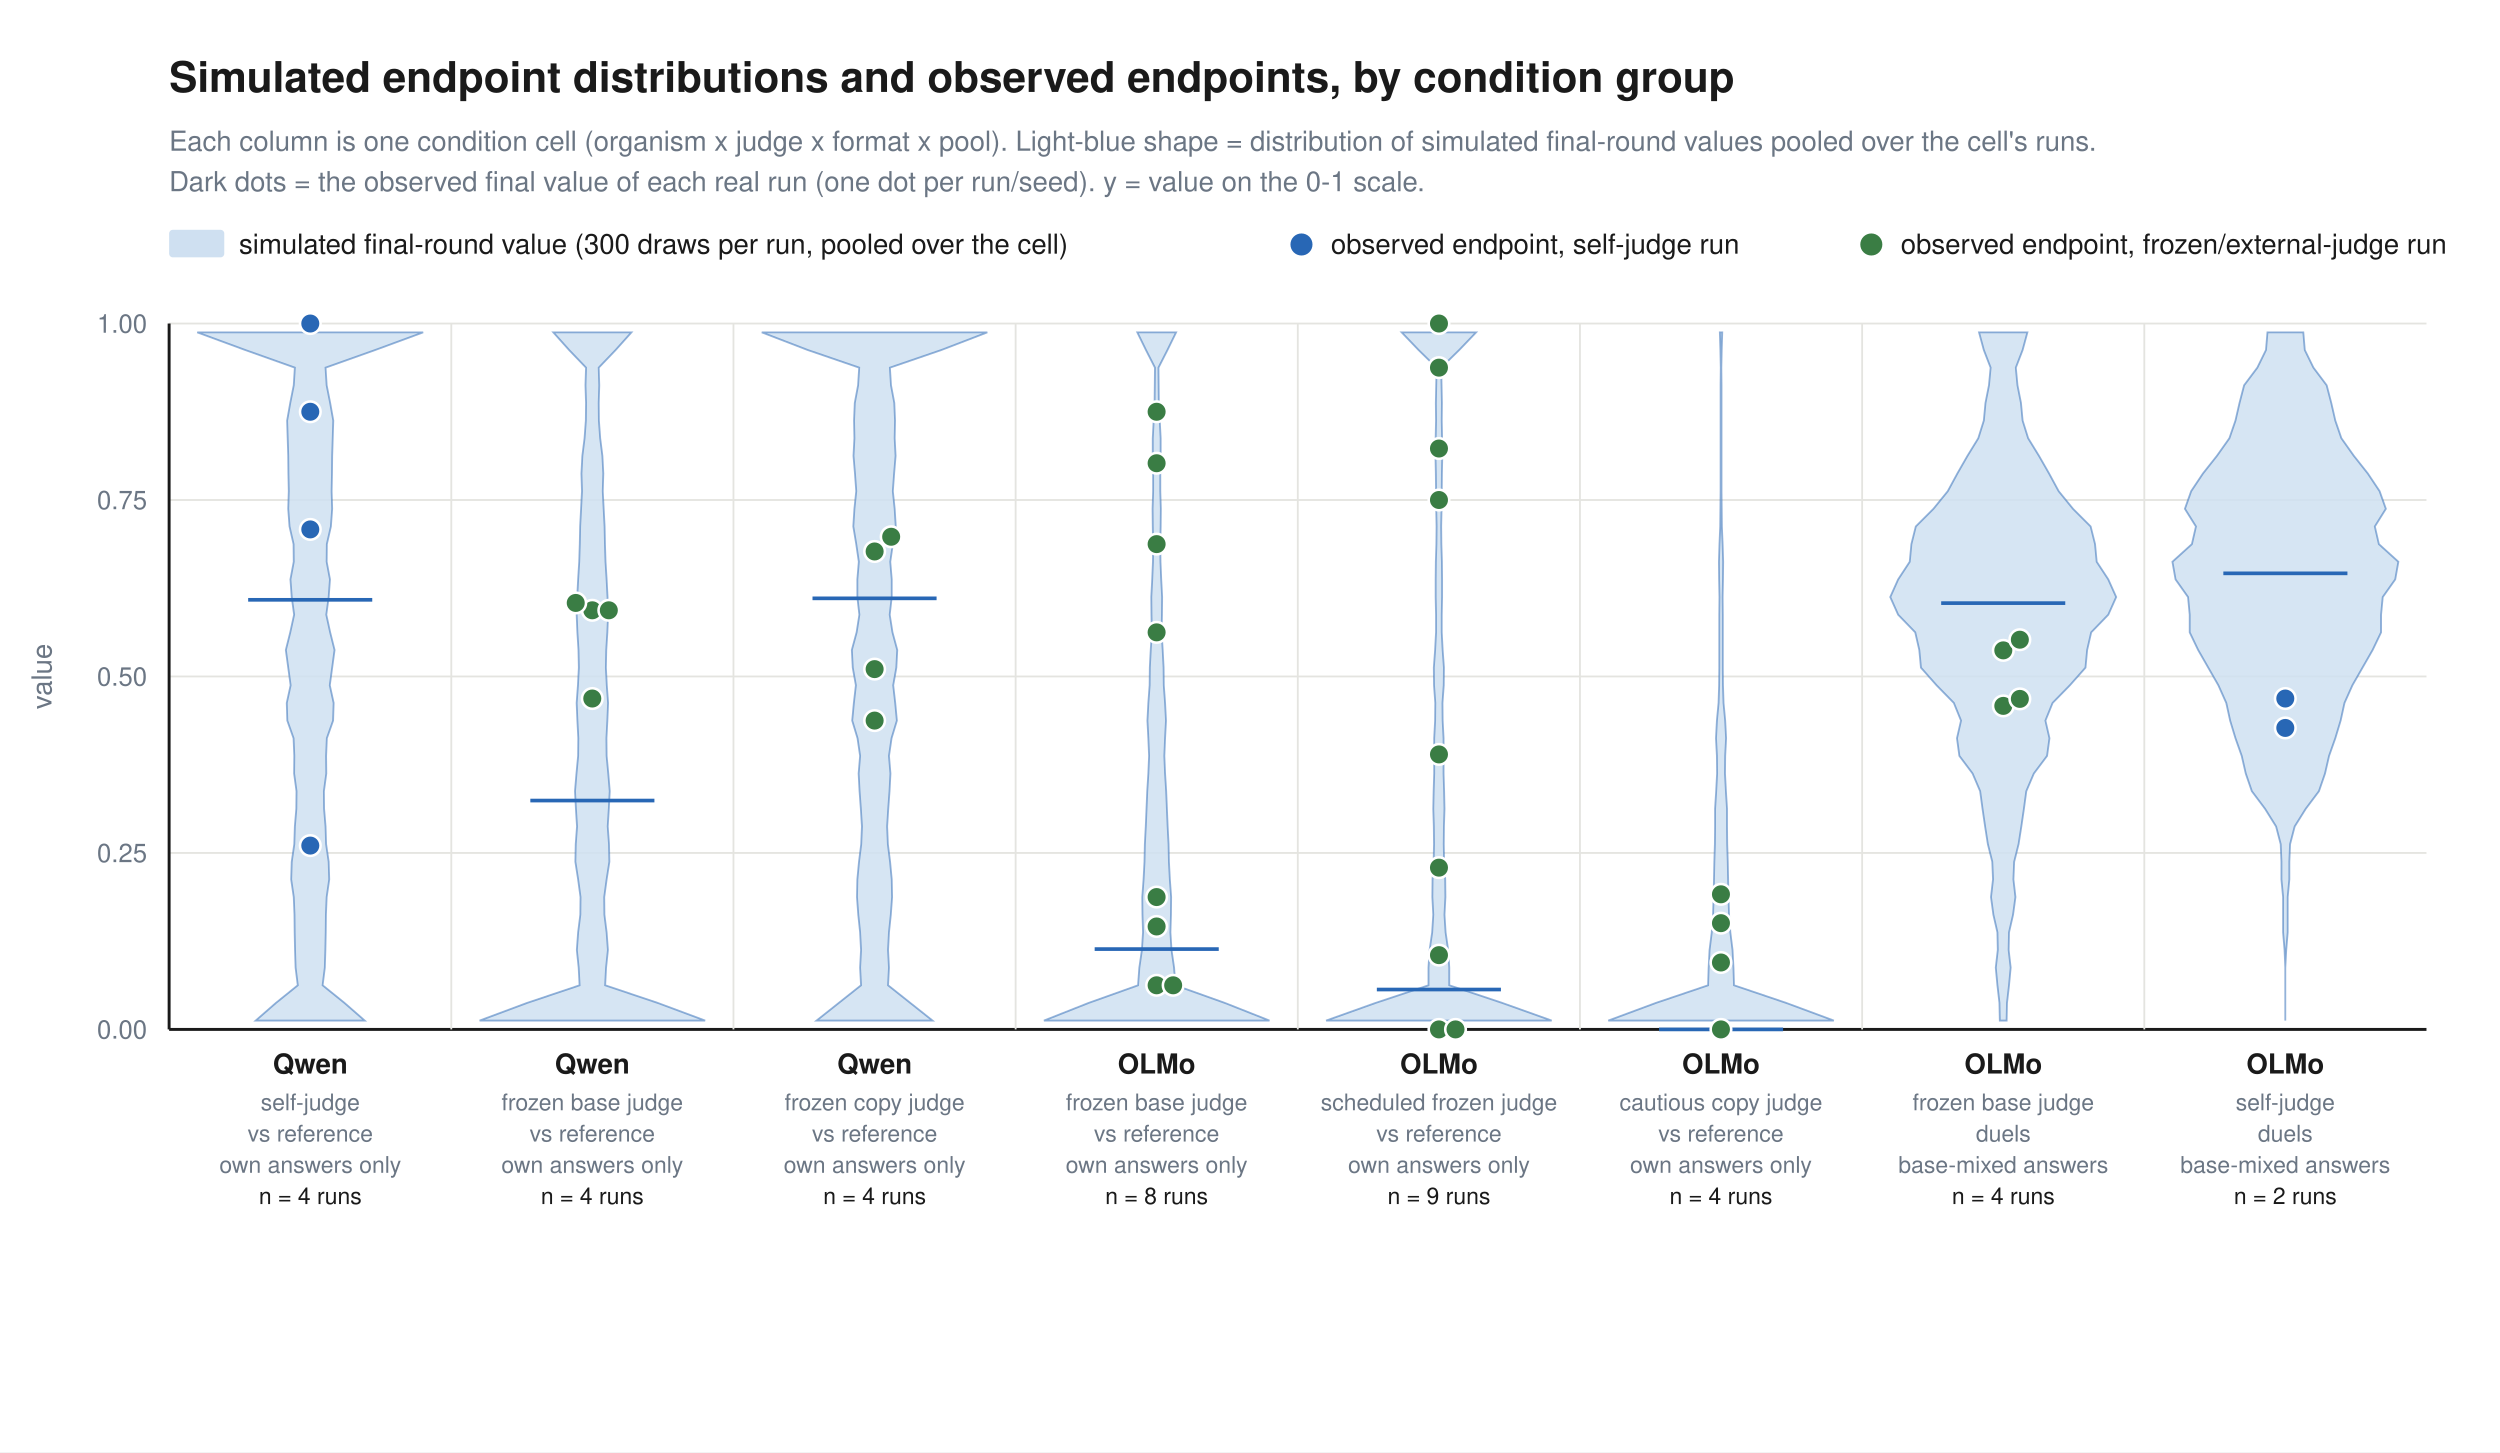
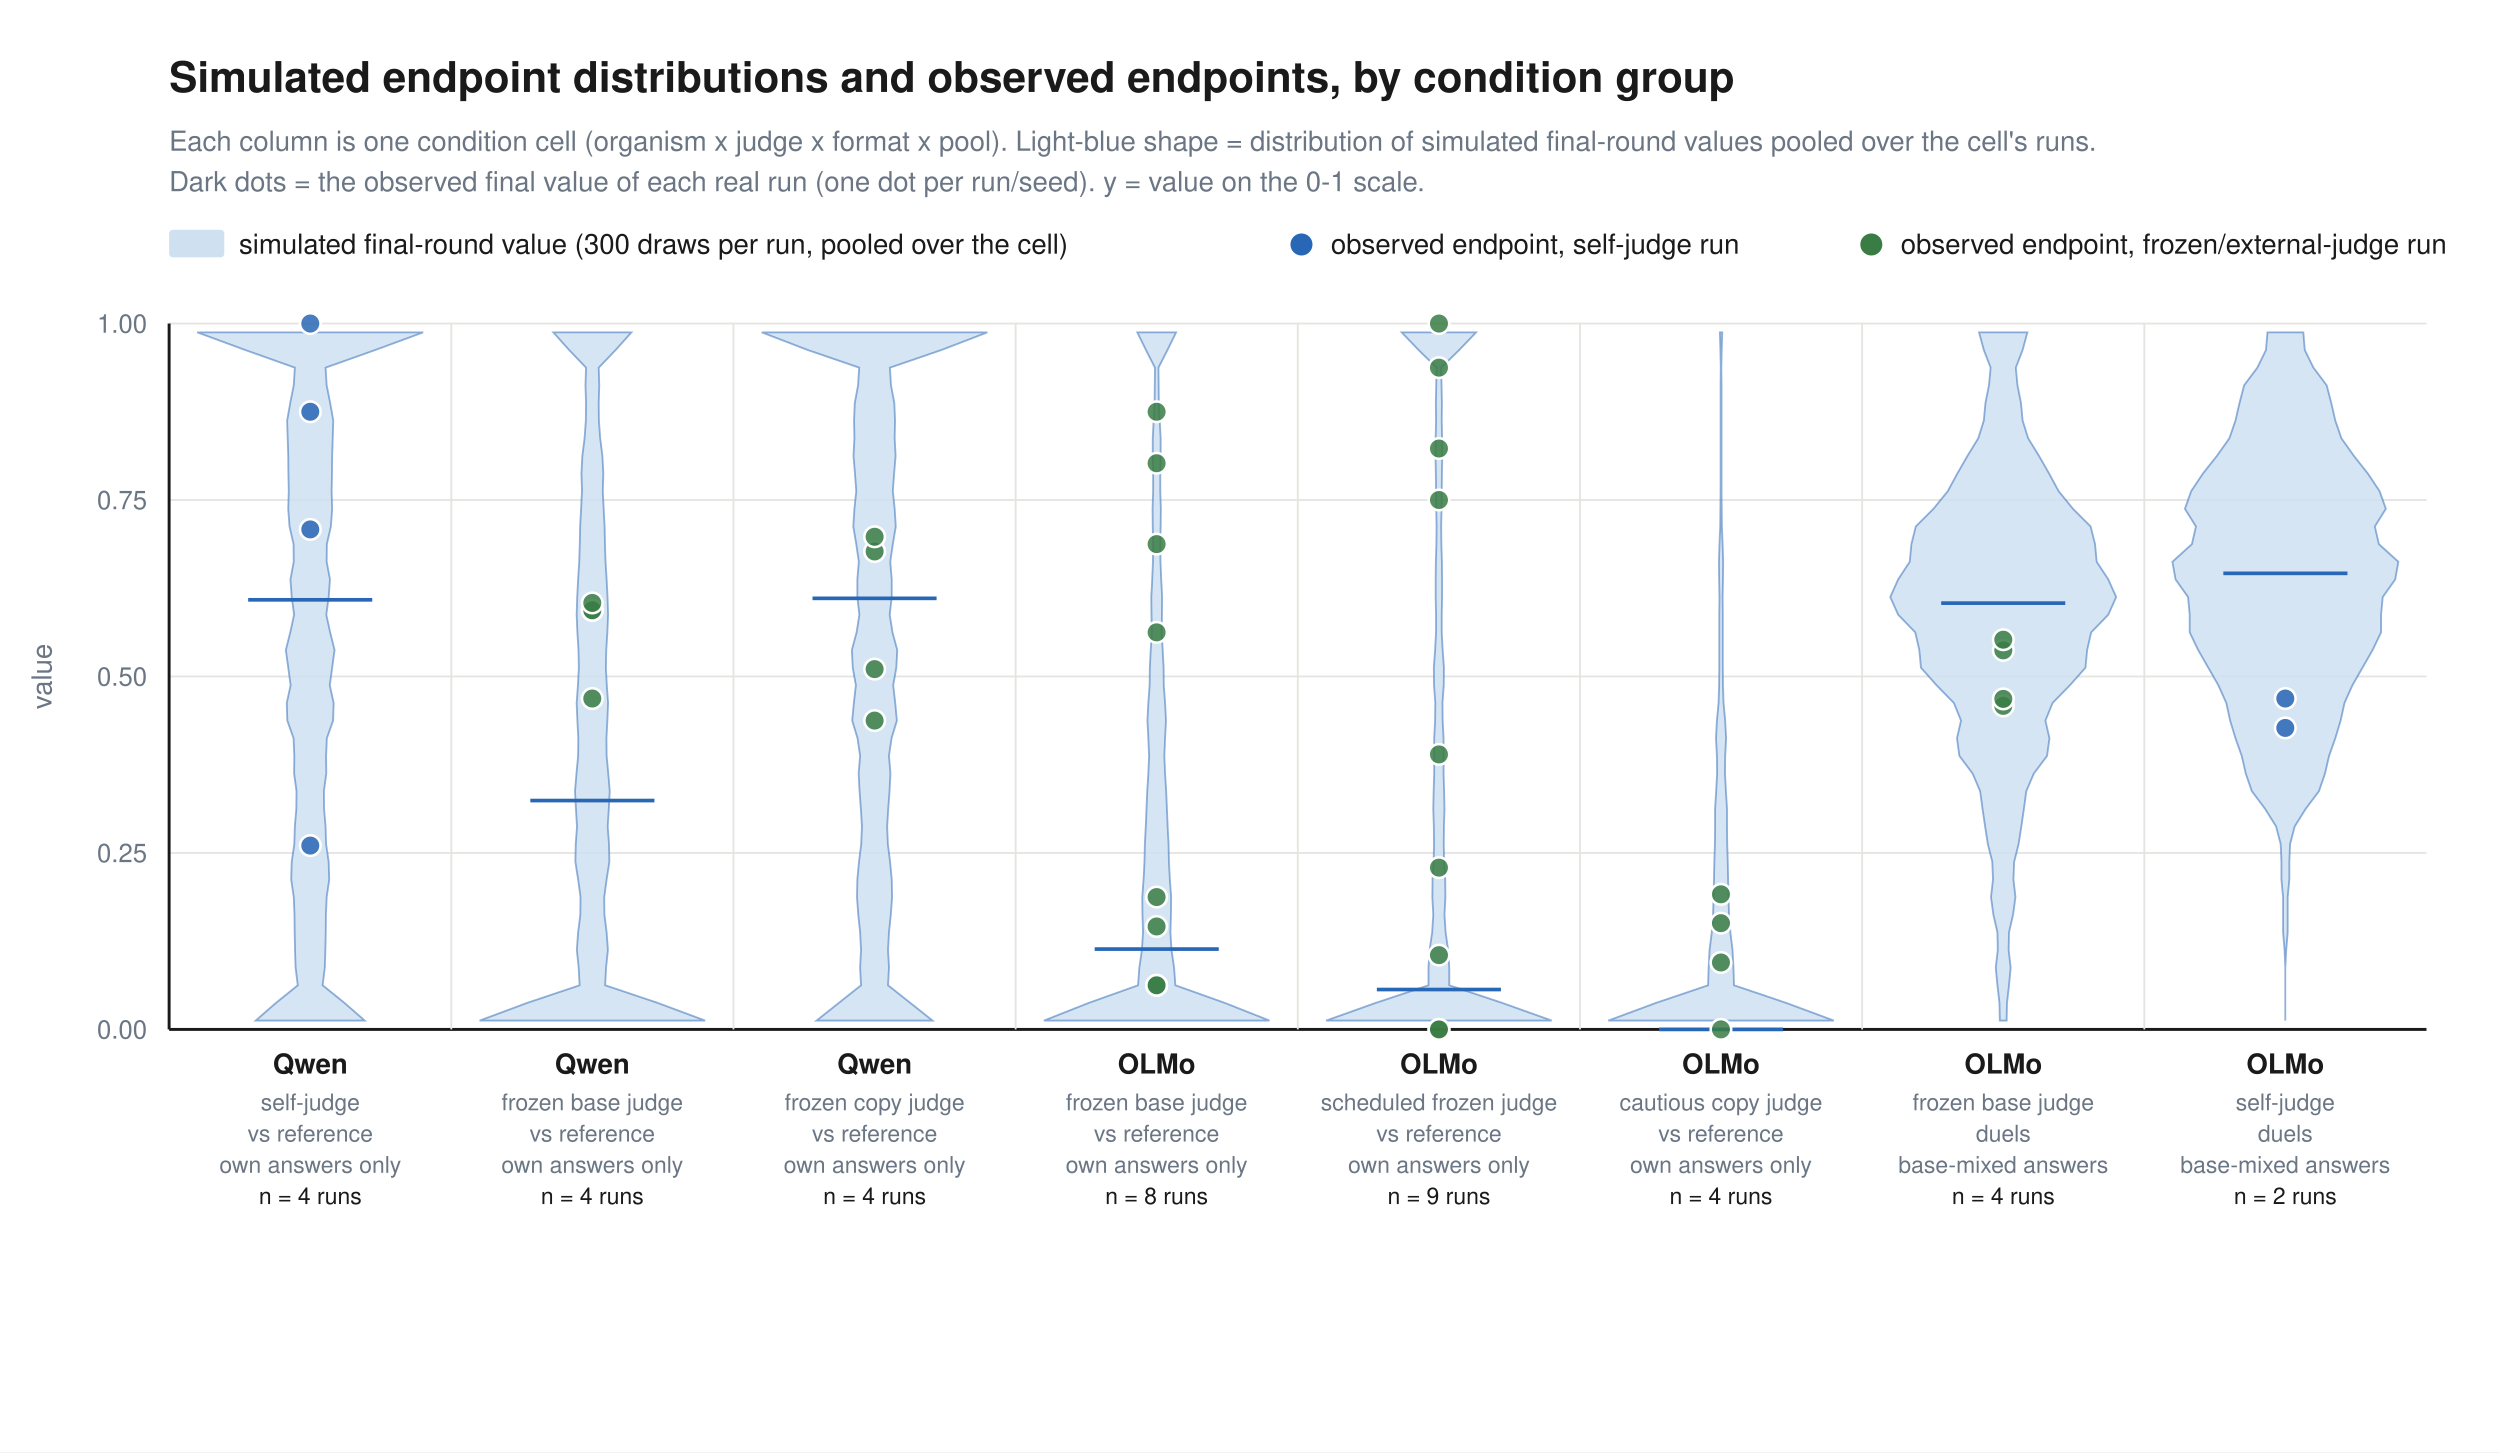
<svg xmlns="http://www.w3.org/2000/svg" viewBox="0 0 1360 790" font-family="Helvetica, Arial, sans-serif">
  <rect width="1360" height="790" fill="white" />
  <text x="92.0" y="50.0" font-family="Helvetica, Arial, sans-serif" font-size="23" fill="#1a1a1a" font-weight="bold" text-anchor="start">Simulated endpoint distributions and observed endpoints, by condition group</text>
  <text x="92.0" y="82.0" font-family="Helvetica, Arial, sans-serif" font-size="15" fill="#6b7684" font-weight="normal" text-anchor="start">Each column is one condition cell (organism x judge x format x pool). Light-blue shape = distribution of simulated final-round values pooled over the cell's runs.</text>
  <text x="92.0" y="104.0" font-family="Helvetica, Arial, sans-serif" font-size="15" fill="#6b7684" font-weight="normal" text-anchor="start">Dark dots = the observed final value of each real run (one dot per run/seed). y = value on the 0-1 scale.</text>
  <rect x="92.0" y="125.0" width="30.0" height="15.0" rx="2" fill="#cfe0f1" />
  <text x="130.0" y="138.0" font-family="Helvetica, Arial, sans-serif" font-size="15" fill="#1a1a1a" font-weight="normal" text-anchor="start">simulated final-round value (300 draws per run, pooled over the cell)</text>
  <circle cx="708" cy="133" r="6" fill="#2867b5" />
  <text x="724.0" y="138.0" font-family="Helvetica, Arial, sans-serif" font-size="15" fill="#1a1a1a" font-weight="normal" text-anchor="start">observed endpoint, self-judge run</text>
  <circle cx="1018" cy="133" r="6" fill="#3a7d44" />
  <text x="1034.0" y="138.0" font-family="Helvetica, Arial, sans-serif" font-size="15" fill="#1a1a1a" font-weight="normal" text-anchor="start">observed endpoint, frozen/external-judge run</text>
  <line x1="92.0" y1="560.0" x2="1320.0" y2="560.0" stroke="#1a1a1a" stroke-width="1.6" />
  <text x="80.0" y="565.0" font-family="Helvetica, Arial, sans-serif" font-size="14" fill="#6b7684" font-weight="normal" text-anchor="end">0.00</text>
  <line x1="92.0" y1="464.0" x2="1320.0" y2="464.0" stroke="#e4e4e0" stroke-width="1.0" />
  <text x="80.0" y="469.0" font-family="Helvetica, Arial, sans-serif" font-size="14" fill="#6b7684" font-weight="normal" text-anchor="end">0.25</text>
  <line x1="92.0" y1="368.0" x2="1320.0" y2="368.0" stroke="#e4e4e0" stroke-width="1.0" />
  <text x="80.0" y="373.0" font-family="Helvetica, Arial, sans-serif" font-size="14" fill="#6b7684" font-weight="normal" text-anchor="end">0.50</text>
  <line x1="92.0" y1="272.0" x2="1320.0" y2="272.0" stroke="#e4e4e0" stroke-width="1.0" />
  <text x="80.0" y="277.0" font-family="Helvetica, Arial, sans-serif" font-size="14" fill="#6b7684" font-weight="normal" text-anchor="end">0.75</text>
  <line x1="92.0" y1="176.0" x2="1320.0" y2="176.0" stroke="#e4e4e0" stroke-width="1.0" />
  <text x="80.0" y="181.0" font-family="Helvetica, Arial, sans-serif" font-size="14" fill="#6b7684" font-weight="normal" text-anchor="end">1.00</text>
  <line x1="92.0" y1="176.0" x2="92.0" y2="560.0" stroke="#1a1a1a" stroke-width="1.6" />
  <text x="28.0" y="368.0" font-family="Helvetica, Arial, sans-serif" font-size="15" fill="#6b7684" text-anchor="middle" transform="rotate(-90 28.0 368.0)">value</text>
  <line x1="245.5" y1="176.0" x2="245.5" y2="560.0" stroke="#e4e4e0" stroke-width="1.0" />
  <line x1="399.0" y1="176.0" x2="399.0" y2="560.0" stroke="#e4e4e0" stroke-width="1.0" />
  <line x1="552.5" y1="176.0" x2="552.5" y2="560.0" stroke="#e4e4e0" stroke-width="1.0" />
  <line x1="706.0" y1="176.0" x2="706.0" y2="560.0" stroke="#e4e4e0" stroke-width="1.0" />
  <line x1="859.5" y1="176.0" x2="859.5" y2="560.0" stroke="#e4e4e0" stroke-width="1.0" />
  <line x1="1013.0" y1="176.0" x2="1013.0" y2="560.0" stroke="#e4e4e0" stroke-width="1.0" />
  <line x1="1166.5" y1="176.0" x2="1166.5" y2="560.0" stroke="#e4e4e0" stroke-width="1.0" />
  <polygon points="198.4,555.2 187.4,545.6 175.5,536.0 176.7,526.4 177.0,516.8 177.2,507.2 177.3,497.6 177.7,488.0 179.1,478.4 178.8,468.8 177.4,459.2 177.1,449.6 176.3,440.0 176.2,430.4 177.5,420.8 177.4,411.2 177.8,401.6 181.2,392.0 181.5,382.4 179.4,372.8 180.7,363.2 182.0,353.6 179.6,344.0 177.5,334.4 178.8,324.8 179.5,315.2 177.7,305.6 177.8,296.0 180.0,286.4 180.7,276.8 180.4,267.2 180.6,257.6 180.7,248.0 181.0,238.4 181.3,228.8 179.6,219.2 177.7,209.6 177.1,200.0 204.1,190.4 230.2,180.8 107.3,180.8 133.4,190.4 160.4,200.0 159.8,209.6 157.9,219.2 156.2,228.8 156.5,238.4 156.8,248.0 156.9,257.6 157.1,267.2 156.8,276.8 157.5,286.4 159.7,296.0 159.8,305.6 158.0,315.2 158.7,324.8 160.0,334.4 157.9,344.0 155.5,353.6 156.8,363.2 158.1,372.8 156.0,382.4 156.3,392.0 159.7,401.6 160.1,411.2 160.0,420.8 161.3,430.4 161.2,440.0 160.4,449.6 160.1,459.2 158.7,468.8 158.4,478.4 159.8,488.0 160.2,497.6 160.3,507.2 160.5,516.8 160.8,526.4 162.0,536.0 150.1,545.6 139.1,555.2" fill="#cfe0f1" fill-opacity="0.85" stroke="#2867b5" stroke-width="1.0" stroke-opacity="0.5" />
  <line x1="135.0" y1="326.3" x2="202.5" y2="326.3" stroke="#2867b5" stroke-width="2.0" />
-   <circle cx="168.8" cy="460.0" r="5.6" fill="#2867b5" stroke="white" stroke-width="1.4" />
-   <circle cx="168.8" cy="288.0" r="5.6" fill="#2867b5" stroke="white" stroke-width="1.4" />
-   <circle cx="168.8" cy="224.0" r="5.6" fill="#2867b5" stroke="white" stroke-width="1.4" />
-   <circle cx="168.8" cy="176.0" r="5.6" fill="#2867b5" stroke="white" stroke-width="1.4" />
+   <circle cx="168.8" cy="460.0" r="5.6" fill="#2867b5" fill-opacity="0.85" stroke="white" stroke-width="1.4" />
+   <circle cx="168.8" cy="288.0" r="5.6" fill="#2867b5" fill-opacity="0.85" stroke="white" stroke-width="1.4" />
+   <circle cx="168.8" cy="224.0" r="5.6" fill="#2867b5" fill-opacity="0.85" stroke="white" stroke-width="1.4" />
+   <circle cx="168.8" cy="176.0" r="5.6" fill="#2867b5" fill-opacity="0.85" stroke="white" stroke-width="1.4" />
  <polygon points="383.6,555.2 357.8,545.6 329.2,536.0 329.7,526.4 330.7,516.8 330.0,507.2 328.8,497.6 328.7,488.0 330.0,478.4 331.5,468.8 331.3,459.2 330.6,449.6 331.2,440.0 331.7,430.4 330.9,420.8 330.0,411.2 329.9,401.6 330.4,392.0 330.8,382.4 330.1,372.8 329.6,363.2 329.8,353.6 330.4,344.0 330.8,334.4 330.5,324.8 330.0,315.2 329.4,305.6 329.1,296.0 328.9,286.4 328.4,276.8 327.9,267.2 328.2,257.6 327.7,248.0 326.5,238.4 325.8,228.8 325.7,219.2 326.0,209.6 325.7,200.0 334.9,190.4 343.5,180.8 301.0,180.8 309.6,190.4 318.8,200.0 318.5,209.6 318.8,219.2 318.7,228.8 318.0,238.4 316.8,248.0 316.3,257.6 316.6,267.2 316.1,276.8 315.6,286.4 315.4,296.0 315.1,305.6 314.5,315.2 314.0,324.8 313.7,334.4 314.1,344.0 314.7,353.6 314.9,363.2 314.4,372.8 313.7,382.4 314.1,392.0 314.6,401.6 314.5,411.2 313.6,420.8 312.8,430.4 313.3,440.0 313.9,449.6 313.2,459.2 313.0,468.8 314.5,478.4 315.8,488.0 315.7,497.6 314.5,507.2 313.8,516.8 314.8,526.4 315.3,536.0 286.7,545.6 260.9,555.2" fill="#cfe0f1" fill-opacity="0.85" stroke="#2867b5" stroke-width="1.0" stroke-opacity="0.5" />
  <line x1="288.5" y1="435.5" x2="356.0" y2="435.5" stroke="#2867b5" stroke-width="2.0" />
-   <circle cx="322.2" cy="380.0" r="5.6" fill="#3a7d44" stroke="white" stroke-width="1.4" />
-   <circle cx="322.2" cy="332.0" r="5.6" fill="#3a7d44" stroke="white" stroke-width="1.4" />
-   <circle cx="331.2" cy="332.0" r="5.6" fill="#3a7d44" stroke="white" stroke-width="1.4" />
-   <circle cx="313.2" cy="328.0" r="5.6" fill="#3a7d44" stroke="white" stroke-width="1.4" />
+   <circle cx="322.2" cy="380.0" r="5.6" fill="#3a7d44" fill-opacity="0.85" stroke="white" stroke-width="1.4" />
+   <circle cx="322.2" cy="332.0" r="5.6" fill="#3a7d44" fill-opacity="0.85" stroke="white" stroke-width="1.4" />
+   <circle cx="322.2" cy="332.0" r="5.6" fill="#3a7d44" fill-opacity="0.85" stroke="white" stroke-width="1.4" />
+   <circle cx="322.2" cy="328.0" r="5.6" fill="#3a7d44" fill-opacity="0.85" stroke="white" stroke-width="1.4" />
  <polygon points="507.3,555.2 495.2,545.6 483.1,536.0 483.6,526.4 483.1,516.8 483.6,507.2 484.6,497.6 485.3,488.0 485.1,478.4 484.2,468.8 483.0,459.2 482.6,449.6 483.2,440.0 483.9,430.4 484.4,420.8 483.6,411.2 485.0,401.6 487.9,392.0 487.0,382.4 485.9,372.8 487.6,363.2 488.1,353.6 485.5,344.0 484.0,334.4 485.1,324.8 485.1,315.2 484.3,305.6 485.7,296.0 487.3,286.4 486.7,276.8 485.7,267.2 486.4,257.6 487.2,248.0 486.7,238.4 486.9,228.8 486.5,219.2 484.7,209.6 484.1,200.0 512.1,190.4 537.1,180.8 414.4,180.8 439.4,190.4 467.4,200.0 466.8,209.6 465.0,219.2 464.6,228.8 464.8,238.4 464.3,248.0 465.1,257.6 465.8,267.2 464.8,276.8 464.2,286.4 465.8,296.0 467.2,305.6 466.4,315.2 466.4,324.8 467.5,334.4 466.0,344.0 463.4,353.6 463.9,363.2 465.6,372.8 464.5,382.4 463.6,392.0 466.5,401.6 467.9,411.2 467.1,420.8 467.6,430.4 468.3,440.0 468.9,449.6 468.5,459.2 467.3,468.8 466.4,478.4 466.2,488.0 466.9,497.6 467.9,507.2 468.4,516.8 467.9,526.4 468.4,536.0 456.3,545.6 444.2,555.2" fill="#cfe0f1" fill-opacity="0.85" stroke="#2867b5" stroke-width="1.0" stroke-opacity="0.5" />
  <line x1="442.0" y1="325.5" x2="509.5" y2="325.5" stroke="#2867b5" stroke-width="2.0" />
-   <circle cx="475.8" cy="392.0" r="5.6" fill="#3a7d44" stroke="white" stroke-width="1.4" />
-   <circle cx="475.8" cy="364.0" r="5.6" fill="#3a7d44" stroke="white" stroke-width="1.4" />
-   <circle cx="475.8" cy="300.0" r="5.6" fill="#3a7d44" stroke="white" stroke-width="1.4" />
-   <circle cx="484.8" cy="292.0" r="5.6" fill="#3a7d44" stroke="white" stroke-width="1.4" />
+   <circle cx="475.8" cy="392.0" r="5.6" fill="#3a7d44" fill-opacity="0.85" stroke="white" stroke-width="1.4" />
+   <circle cx="475.8" cy="364.0" r="5.6" fill="#3a7d44" fill-opacity="0.85" stroke="white" stroke-width="1.4" />
+   <circle cx="475.8" cy="300.0" r="5.6" fill="#3a7d44" fill-opacity="0.85" stroke="white" stroke-width="1.4" />
+   <circle cx="475.8" cy="292.0" r="5.6" fill="#3a7d44" fill-opacity="0.85" stroke="white" stroke-width="1.4" />
  <polygon points="690.6,555.2 666.3,545.6 639.4,536.0 638.7,526.4 637.3,516.8 636.7,507.2 637.0,497.6 637.1,488.0 636.4,478.4 635.9,468.8 635.7,459.2 635.2,449.6 634.8,440.0 634.4,430.4 633.8,420.8 633.4,411.2 633.8,401.6 634.3,392.0 633.8,382.4 633.1,372.8 633.0,363.2 632.5,353.6 631.9,344.0 632.1,334.4 632.2,324.8 631.7,315.2 631.3,305.6 631.2,296.0 631.4,286.4 631.5,276.8 631.2,267.2 631.2,257.6 631.4,248.0 631.4,238.4 630.9,228.8 630.4,219.2 630.3,209.6 630.2,200.0 635.1,190.4 639.8,180.8 618.7,180.8 623.4,190.4 628.3,200.0 628.2,209.6 628.1,219.2 627.6,228.8 627.1,238.4 627.1,248.0 627.3,257.6 627.3,267.2 627.0,276.8 627.1,286.4 627.3,296.0 627.2,305.6 626.8,315.2 626.3,324.8 626.4,334.4 626.6,344.0 626.0,353.6 625.5,363.2 625.4,372.8 624.7,382.4 624.2,392.0 624.7,401.6 625.1,411.2 624.7,420.8 624.1,430.4 623.7,440.0 623.3,449.6 622.8,459.2 622.6,468.8 622.1,478.4 621.4,488.0 621.5,497.6 621.8,507.2 621.2,516.8 619.8,526.4 619.1,536.0 592.2,545.6 567.9,555.2" fill="#cfe0f1" fill-opacity="0.85" stroke="#2867b5" stroke-width="1.0" stroke-opacity="0.5" />
  <line x1="595.5" y1="516.3" x2="663.0" y2="516.3" stroke="#2867b5" stroke-width="2.0" />
-   <circle cx="629.2" cy="536.0" r="5.6" fill="#3a7d44" stroke="white" stroke-width="1.4" />
-   <circle cx="638.2" cy="536.0" r="5.6" fill="#3a7d44" stroke="white" stroke-width="1.4" />
-   <circle cx="629.2" cy="504.0" r="5.6" fill="#3a7d44" stroke="white" stroke-width="1.4" />
-   <circle cx="629.2" cy="488.0" r="5.6" fill="#3a7d44" stroke="white" stroke-width="1.4" />
-   <circle cx="629.2" cy="344.0" r="5.6" fill="#3a7d44" stroke="white" stroke-width="1.4" />
-   <circle cx="629.2" cy="296.0" r="5.6" fill="#3a7d44" stroke="white" stroke-width="1.4" />
-   <circle cx="629.2" cy="252.0" r="5.6" fill="#3a7d44" stroke="white" stroke-width="1.4" />
-   <circle cx="629.2" cy="224.0" r="5.6" fill="#3a7d44" stroke="white" stroke-width="1.4" />
+   <circle cx="629.2" cy="536.0" r="5.6" fill="#3a7d44" fill-opacity="0.85" stroke="white" stroke-width="1.4" />
+   <circle cx="629.2" cy="536.0" r="5.6" fill="#3a7d44" fill-opacity="0.85" stroke="white" stroke-width="1.4" />
+   <circle cx="629.2" cy="504.0" r="5.6" fill="#3a7d44" fill-opacity="0.85" stroke="white" stroke-width="1.4" />
+   <circle cx="629.2" cy="488.0" r="5.6" fill="#3a7d44" fill-opacity="0.85" stroke="white" stroke-width="1.4" />
+   <circle cx="629.2" cy="344.0" r="5.6" fill="#3a7d44" fill-opacity="0.85" stroke="white" stroke-width="1.4" />
+   <circle cx="629.2" cy="296.0" r="5.6" fill="#3a7d44" fill-opacity="0.85" stroke="white" stroke-width="1.4" />
+   <circle cx="629.2" cy="252.0" r="5.6" fill="#3a7d44" fill-opacity="0.85" stroke="white" stroke-width="1.4" />
+   <circle cx="629.2" cy="224.0" r="5.6" fill="#3a7d44" fill-opacity="0.85" stroke="white" stroke-width="1.4" />
  <polygon points="844.1,555.2 817.2,545.6 788.4,536.0 788.4,526.4 787.8,516.8 786.4,507.2 785.8,497.6 786.3,488.0 786.2,478.4 785.6,468.8 785.4,459.2 785.5,449.6 785.8,440.0 785.6,430.4 785.3,420.8 785.3,411.2 785.3,401.6 784.8,392.0 784.7,382.4 785.4,372.8 785.5,363.2 784.8,353.6 784.3,344.0 784.3,334.4 784.5,324.8 784.5,315.2 784.4,305.6 784.1,296.0 784.0,286.4 784.2,276.8 784.3,267.2 784.4,257.6 784.6,248.0 784.5,238.4 784.3,228.8 784.4,219.2 784.2,209.6 784.0,200.0 793.8,190.4 803.0,180.8 762.5,180.8 771.7,190.4 781.5,200.0 781.3,209.6 781.1,219.2 781.2,228.8 781.0,238.4 780.9,248.0 781.1,257.6 781.2,267.2 781.3,276.8 781.5,286.4 781.4,296.0 781.1,305.6 781.0,315.2 781.0,324.8 781.2,334.4 781.2,344.0 780.7,353.6 780.0,363.2 780.1,372.8 780.8,382.4 780.7,392.0 780.2,401.6 780.2,411.2 780.2,420.8 779.9,430.4 779.7,440.0 780.0,449.6 780.1,459.2 779.9,468.8 779.3,478.4 779.2,488.0 779.7,497.6 779.1,507.2 777.7,516.8 777.1,526.4 777.1,536.0 748.3,545.6 721.4,555.2" fill="#cfe0f1" fill-opacity="0.85" stroke="#2867b5" stroke-width="1.0" stroke-opacity="0.5" />
  <line x1="749.0" y1="538.3" x2="816.5" y2="538.3" stroke="#2867b5" stroke-width="2.0" />
-   <circle cx="782.8" cy="560.0" r="5.6" fill="#3a7d44" stroke="white" stroke-width="1.4" />
-   <circle cx="791.8" cy="560.0" r="5.6" fill="#3a7d44" stroke="white" stroke-width="1.4" />
-   <circle cx="782.8" cy="519.6" r="5.6" fill="#3a7d44" stroke="white" stroke-width="1.4" />
-   <circle cx="782.8" cy="472.0" r="5.6" fill="#3a7d44" stroke="white" stroke-width="1.4" />
-   <circle cx="782.8" cy="410.4" r="5.6" fill="#3a7d44" stroke="white" stroke-width="1.4" />
-   <circle cx="782.8" cy="272.0" r="5.6" fill="#3a7d44" stroke="white" stroke-width="1.4" />
-   <circle cx="782.8" cy="244.0" r="5.6" fill="#3a7d44" stroke="white" stroke-width="1.4" />
-   <circle cx="782.8" cy="200.0" r="5.6" fill="#3a7d44" stroke="white" stroke-width="1.4" />
-   <circle cx="782.8" cy="176.0" r="5.6" fill="#3a7d44" stroke="white" stroke-width="1.4" />
+   <circle cx="782.8" cy="560.0" r="5.6" fill="#3a7d44" fill-opacity="0.85" stroke="white" stroke-width="1.4" />
+   <circle cx="782.8" cy="560.0" r="5.6" fill="#3a7d44" fill-opacity="0.85" stroke="white" stroke-width="1.4" />
+   <circle cx="782.8" cy="519.6" r="5.6" fill="#3a7d44" fill-opacity="0.85" stroke="white" stroke-width="1.4" />
+   <circle cx="782.8" cy="472.0" r="5.6" fill="#3a7d44" fill-opacity="0.85" stroke="white" stroke-width="1.4" />
+   <circle cx="782.8" cy="410.4" r="5.6" fill="#3a7d44" fill-opacity="0.85" stroke="white" stroke-width="1.4" />
+   <circle cx="782.8" cy="272.0" r="5.6" fill="#3a7d44" fill-opacity="0.85" stroke="white" stroke-width="1.4" />
+   <circle cx="782.8" cy="244.0" r="5.6" fill="#3a7d44" fill-opacity="0.85" stroke="white" stroke-width="1.4" />
+   <circle cx="782.8" cy="200.0" r="5.6" fill="#3a7d44" fill-opacity="0.85" stroke="white" stroke-width="1.4" />
+   <circle cx="782.8" cy="176.0" r="5.6" fill="#3a7d44" fill-opacity="0.85" stroke="white" stroke-width="1.4" />
  <polygon points="997.6,555.2 971.7,545.6 943.3,536.0 943.0,526.4 942.5,516.8 941.3,507.2 940.6,497.6 940.3,488.0 940.1,478.4 939.9,468.8 939.6,459.2 939.5,449.6 939.5,440.0 938.9,430.4 938.4,420.8 938.5,411.2 939.0,401.6 938.5,392.0 937.6,382.4 937.3,372.8 937.2,363.2 937.2,353.6 937.2,344.0 937.2,334.4 937.1,324.8 937.3,315.2 937.4,305.6 937.1,296.0 936.7,286.4 936.6,276.8 936.5,267.2 936.5,257.6 936.5,248.0 936.5,238.4 936.5,228.8 936.5,219.2 936.5,209.6 936.4,200.0 936.6,190.4 936.9,180.8 935.6,180.8 935.9,190.4 936.1,200.0 936.0,209.6 936.0,219.2 936.0,228.8 936.0,238.4 936.0,248.0 936.0,257.6 936.0,267.2 935.9,276.8 935.8,286.4 935.4,296.0 935.1,305.6 935.2,315.2 935.4,324.8 935.3,334.4 935.3,344.0 935.3,353.6 935.3,363.2 935.2,372.8 934.9,382.4 934.0,392.0 933.5,401.6 934.0,411.2 934.1,420.8 933.6,430.4 933.0,440.0 933.0,449.6 932.9,459.2 932.6,468.8 932.4,478.4 932.2,488.0 931.9,497.6 931.2,507.2 930.0,516.8 929.5,526.4 929.2,536.0 900.8,545.6 874.9,555.2" fill="#cfe0f1" fill-opacity="0.85" stroke="#2867b5" stroke-width="1.0" stroke-opacity="0.5" />
  <line x1="902.5" y1="560.0" x2="970.0" y2="560.0" stroke="#2867b5" stroke-width="2.0" />
-   <circle cx="936.2" cy="560.0" r="5.6" fill="#3a7d44" stroke="white" stroke-width="1.4" />
-   <circle cx="936.2" cy="523.6" r="5.6" fill="#3a7d44" stroke="white" stroke-width="1.4" />
-   <circle cx="936.2" cy="502.2" r="5.6" fill="#3a7d44" stroke="white" stroke-width="1.4" />
-   <circle cx="936.2" cy="486.5" r="5.6" fill="#3a7d44" stroke="white" stroke-width="1.4" />
+   <circle cx="936.2" cy="560.0" r="5.6" fill="#3a7d44" fill-opacity="0.85" stroke="white" stroke-width="1.4" />
+   <circle cx="936.2" cy="523.6" r="5.6" fill="#3a7d44" fill-opacity="0.85" stroke="white" stroke-width="1.4" />
+   <circle cx="936.2" cy="502.2" r="5.6" fill="#3a7d44" fill-opacity="0.85" stroke="white" stroke-width="1.4" />
+   <circle cx="936.2" cy="486.5" r="5.6" fill="#3a7d44" fill-opacity="0.85" stroke="white" stroke-width="1.4" />
  <polygon points="1091.6,555.2 1091.8,545.6 1092.9,536.0 1093.8,526.4 1092.7,516.8 1092.9,507.2 1095.1,497.6 1096.4,488.0 1095.3,478.4 1095.7,468.8 1098.1,459.2 1099.6,449.6 1101.0,440.0 1102.3,430.4 1106.4,420.8 1113.6,411.2 1114.9,401.6 1112.7,392.0 1116.6,382.4 1126.0,372.8 1134.5,363.2 1135.4,353.6 1137.6,344.0 1146.9,334.4 1151.2,324.8 1146.9,315.2 1140.6,305.6 1139.7,296.0 1137.3,286.4 1127.7,276.8 1119.9,267.2 1114.7,257.6 1109.2,248.0 1103.3,238.4 1100.3,228.8 1099.4,219.2 1097.5,209.6 1096.6,200.0 1100.3,190.4 1102.9,180.8 1076.6,180.8 1079.2,190.4 1082.9,200.0 1082.0,209.6 1080.1,219.2 1079.2,228.8 1076.2,238.4 1070.3,248.0 1064.8,257.6 1059.6,267.2 1051.8,276.8 1042.2,286.4 1039.8,296.0 1038.9,305.6 1032.6,315.2 1028.3,324.8 1032.6,334.4 1041.9,344.0 1044.1,353.6 1045.0,363.2 1053.5,372.8 1062.9,382.4 1066.8,392.0 1064.6,401.6 1065.9,411.2 1073.1,420.8 1077.2,430.4 1078.5,440.0 1079.9,449.6 1081.4,459.2 1083.8,468.8 1084.2,478.4 1083.1,488.0 1084.4,497.6 1086.6,507.2 1086.8,516.8 1085.7,526.4 1086.6,536.0 1087.7,545.6 1087.9,555.2" fill="#cfe0f1" fill-opacity="0.85" stroke="#2867b5" stroke-width="1.0" stroke-opacity="0.5" />
  <line x1="1056.0" y1="328.1" x2="1123.5" y2="328.1" stroke="#2867b5" stroke-width="2.0" />
-   <circle cx="1089.8" cy="384.0" r="5.6" fill="#3a7d44" stroke="white" stroke-width="1.4" />
-   <circle cx="1098.8" cy="380.2" r="5.6" fill="#3a7d44" stroke="white" stroke-width="1.4" />
-   <circle cx="1089.8" cy="353.8" r="5.6" fill="#3a7d44" stroke="white" stroke-width="1.4" />
-   <circle cx="1098.8" cy="348.0" r="5.6" fill="#3a7d44" stroke="white" stroke-width="1.4" />
+   <circle cx="1089.8" cy="384.0" r="5.6" fill="#3a7d44" fill-opacity="0.85" stroke="white" stroke-width="1.4" />
+   <circle cx="1089.8" cy="380.2" r="5.6" fill="#3a7d44" fill-opacity="0.85" stroke="white" stroke-width="1.4" />
+   <circle cx="1089.8" cy="353.8" r="5.6" fill="#3a7d44" fill-opacity="0.85" stroke="white" stroke-width="1.4" />
+   <circle cx="1089.8" cy="348.0" r="5.6" fill="#3a7d44" fill-opacity="0.85" stroke="white" stroke-width="1.4" />
  <polygon points="1243.2,555.2 1243.2,545.6 1243.2,536.0 1243.2,526.4 1243.7,516.8 1244.5,507.2 1244.5,497.6 1244.5,488.0 1245.4,478.4 1245.4,468.8 1245.8,459.2 1248.3,449.6 1254.3,440.0 1261.5,430.4 1264.8,420.8 1267.0,411.2 1270.4,401.6 1273.3,392.0 1275.4,382.4 1279.7,372.8 1285.2,363.2 1290.7,353.6 1295.3,344.0 1295.3,334.4 1296.2,324.8 1303.0,315.2 1304.7,305.6 1294.1,296.0 1291.9,286.4 1297.9,276.8 1294.5,267.2 1288.1,257.6 1280.5,248.0 1273.7,238.4 1270.4,228.8 1268.2,219.2 1265.7,209.6 1258.5,200.0 1253.8,190.4 1253.0,180.8 1233.5,180.8 1232.7,190.4 1228.0,200.0 1220.8,209.6 1218.3,219.2 1216.1,228.8 1212.8,238.4 1206.0,248.0 1198.4,257.6 1192.0,267.2 1188.6,276.8 1194.6,286.4 1192.4,296.0 1181.8,305.6 1183.5,315.2 1190.3,324.8 1191.2,334.4 1191.2,344.0 1195.8,353.6 1201.3,363.2 1206.8,372.8 1211.1,382.4 1213.2,392.0 1216.1,401.6 1219.5,411.2 1221.7,420.8 1225.0,430.4 1232.2,440.0 1238.2,449.6 1240.7,459.2 1241.1,468.8 1241.1,478.4 1242.0,488.0 1242.0,497.6 1242.0,507.2 1242.8,516.8 1243.2,526.4 1243.2,536.0 1243.2,545.6 1243.2,555.2" fill="#cfe0f1" fill-opacity="0.85" stroke="#2867b5" stroke-width="1.0" stroke-opacity="0.5" />
  <line x1="1209.5" y1="311.9" x2="1277.0" y2="311.9" stroke="#2867b5" stroke-width="2.0" />
-   <circle cx="1243.2" cy="396.0" r="5.6" fill="#2867b5" stroke="white" stroke-width="1.4" />
-   <circle cx="1243.2" cy="380.0" r="5.6" fill="#2867b5" stroke="white" stroke-width="1.4" />
+   <circle cx="1243.2" cy="396.0" r="5.6" fill="#2867b5" fill-opacity="0.85" stroke="white" stroke-width="1.4" />
+   <circle cx="1243.2" cy="380.0" r="5.6" fill="#2867b5" fill-opacity="0.85" stroke="white" stroke-width="1.4" />
  <text x="168.8" y="584.0" font-family="Helvetica, Arial, sans-serif" font-size="15" fill="#1a1a1a" font-weight="bold" text-anchor="middle">Qwen</text>
  <text x="168.8" y="604.0" font-family="Helvetica, Arial, sans-serif" font-size="12.5" fill="#6b7684" font-weight="normal" text-anchor="middle">self-judge</text>
  <text x="168.8" y="621.0" font-family="Helvetica, Arial, sans-serif" font-size="12.5" fill="#6b7684" font-weight="normal" text-anchor="middle">vs reference</text>
  <text x="168.8" y="638.0" font-family="Helvetica, Arial, sans-serif" font-size="12.5" fill="#6b7684" font-weight="normal" text-anchor="middle">own answers only</text>
  <text x="168.8" y="655.0" font-family="Helvetica, Arial, sans-serif" font-size="12.5" fill="#1a1a1a" font-weight="normal" text-anchor="middle">n = 4 runs</text>
  <text x="322.2" y="584.0" font-family="Helvetica, Arial, sans-serif" font-size="15" fill="#1a1a1a" font-weight="bold" text-anchor="middle">Qwen</text>
  <text x="322.2" y="604.0" font-family="Helvetica, Arial, sans-serif" font-size="12.5" fill="#6b7684" font-weight="normal" text-anchor="middle">frozen base judge</text>
  <text x="322.2" y="621.0" font-family="Helvetica, Arial, sans-serif" font-size="12.5" fill="#6b7684" font-weight="normal" text-anchor="middle">vs reference</text>
  <text x="322.2" y="638.0" font-family="Helvetica, Arial, sans-serif" font-size="12.5" fill="#6b7684" font-weight="normal" text-anchor="middle">own answers only</text>
  <text x="322.2" y="655.0" font-family="Helvetica, Arial, sans-serif" font-size="12.5" fill="#1a1a1a" font-weight="normal" text-anchor="middle">n = 4 runs</text>
  <text x="475.8" y="584.0" font-family="Helvetica, Arial, sans-serif" font-size="15" fill="#1a1a1a" font-weight="bold" text-anchor="middle">Qwen</text>
  <text x="475.8" y="604.0" font-family="Helvetica, Arial, sans-serif" font-size="12.5" fill="#6b7684" font-weight="normal" text-anchor="middle">frozen copy judge</text>
  <text x="475.8" y="621.0" font-family="Helvetica, Arial, sans-serif" font-size="12.5" fill="#6b7684" font-weight="normal" text-anchor="middle">vs reference</text>
  <text x="475.8" y="638.0" font-family="Helvetica, Arial, sans-serif" font-size="12.5" fill="#6b7684" font-weight="normal" text-anchor="middle">own answers only</text>
  <text x="475.8" y="655.0" font-family="Helvetica, Arial, sans-serif" font-size="12.5" fill="#1a1a1a" font-weight="normal" text-anchor="middle">n = 4 runs</text>
  <text x="629.2" y="584.0" font-family="Helvetica, Arial, sans-serif" font-size="15" fill="#1a1a1a" font-weight="bold" text-anchor="middle">OLMo</text>
  <text x="629.2" y="604.0" font-family="Helvetica, Arial, sans-serif" font-size="12.5" fill="#6b7684" font-weight="normal" text-anchor="middle">frozen base judge</text>
  <text x="629.2" y="621.0" font-family="Helvetica, Arial, sans-serif" font-size="12.5" fill="#6b7684" font-weight="normal" text-anchor="middle">vs reference</text>
  <text x="629.2" y="638.0" font-family="Helvetica, Arial, sans-serif" font-size="12.5" fill="#6b7684" font-weight="normal" text-anchor="middle">own answers only</text>
  <text x="629.2" y="655.0" font-family="Helvetica, Arial, sans-serif" font-size="12.5" fill="#1a1a1a" font-weight="normal" text-anchor="middle">n = 8 runs</text>
  <text x="782.8" y="584.0" font-family="Helvetica, Arial, sans-serif" font-size="15" fill="#1a1a1a" font-weight="bold" text-anchor="middle">OLMo</text>
  <text x="782.8" y="604.0" font-family="Helvetica, Arial, sans-serif" font-size="12.5" fill="#6b7684" font-weight="normal" text-anchor="middle">scheduled frozen judge</text>
  <text x="782.8" y="621.0" font-family="Helvetica, Arial, sans-serif" font-size="12.5" fill="#6b7684" font-weight="normal" text-anchor="middle">vs reference</text>
  <text x="782.8" y="638.0" font-family="Helvetica, Arial, sans-serif" font-size="12.5" fill="#6b7684" font-weight="normal" text-anchor="middle">own answers only</text>
  <text x="782.8" y="655.0" font-family="Helvetica, Arial, sans-serif" font-size="12.5" fill="#1a1a1a" font-weight="normal" text-anchor="middle">n = 9 runs</text>
  <text x="936.2" y="584.0" font-family="Helvetica, Arial, sans-serif" font-size="15" fill="#1a1a1a" font-weight="bold" text-anchor="middle">OLMo</text>
  <text x="936.2" y="604.0" font-family="Helvetica, Arial, sans-serif" font-size="12.5" fill="#6b7684" font-weight="normal" text-anchor="middle">cautious copy judge</text>
  <text x="936.2" y="621.0" font-family="Helvetica, Arial, sans-serif" font-size="12.5" fill="#6b7684" font-weight="normal" text-anchor="middle">vs reference</text>
  <text x="936.2" y="638.0" font-family="Helvetica, Arial, sans-serif" font-size="12.5" fill="#6b7684" font-weight="normal" text-anchor="middle">own answers only</text>
  <text x="936.2" y="655.0" font-family="Helvetica, Arial, sans-serif" font-size="12.5" fill="#1a1a1a" font-weight="normal" text-anchor="middle">n = 4 runs</text>
  <text x="1089.8" y="584.0" font-family="Helvetica, Arial, sans-serif" font-size="15" fill="#1a1a1a" font-weight="bold" text-anchor="middle">OLMo</text>
  <text x="1089.8" y="604.0" font-family="Helvetica, Arial, sans-serif" font-size="12.5" fill="#6b7684" font-weight="normal" text-anchor="middle">frozen base judge</text>
  <text x="1089.8" y="621.0" font-family="Helvetica, Arial, sans-serif" font-size="12.5" fill="#6b7684" font-weight="normal" text-anchor="middle">duels</text>
  <text x="1089.8" y="638.0" font-family="Helvetica, Arial, sans-serif" font-size="12.5" fill="#6b7684" font-weight="normal" text-anchor="middle">base-mixed answers</text>
  <text x="1089.8" y="655.0" font-family="Helvetica, Arial, sans-serif" font-size="12.5" fill="#1a1a1a" font-weight="normal" text-anchor="middle">n = 4 runs</text>
  <text x="1243.2" y="584.0" font-family="Helvetica, Arial, sans-serif" font-size="15" fill="#1a1a1a" font-weight="bold" text-anchor="middle">OLMo</text>
  <text x="1243.2" y="604.0" font-family="Helvetica, Arial, sans-serif" font-size="12.5" fill="#6b7684" font-weight="normal" text-anchor="middle">self-judge</text>
  <text x="1243.2" y="621.0" font-family="Helvetica, Arial, sans-serif" font-size="12.5" fill="#6b7684" font-weight="normal" text-anchor="middle">duels</text>
  <text x="1243.2" y="638.0" font-family="Helvetica, Arial, sans-serif" font-size="12.5" fill="#6b7684" font-weight="normal" text-anchor="middle">base-mixed answers</text>
  <text x="1243.2" y="655.0" font-family="Helvetica, Arial, sans-serif" font-size="12.5" fill="#1a1a1a" font-weight="normal" text-anchor="middle">n = 2 runs</text>
</svg>
